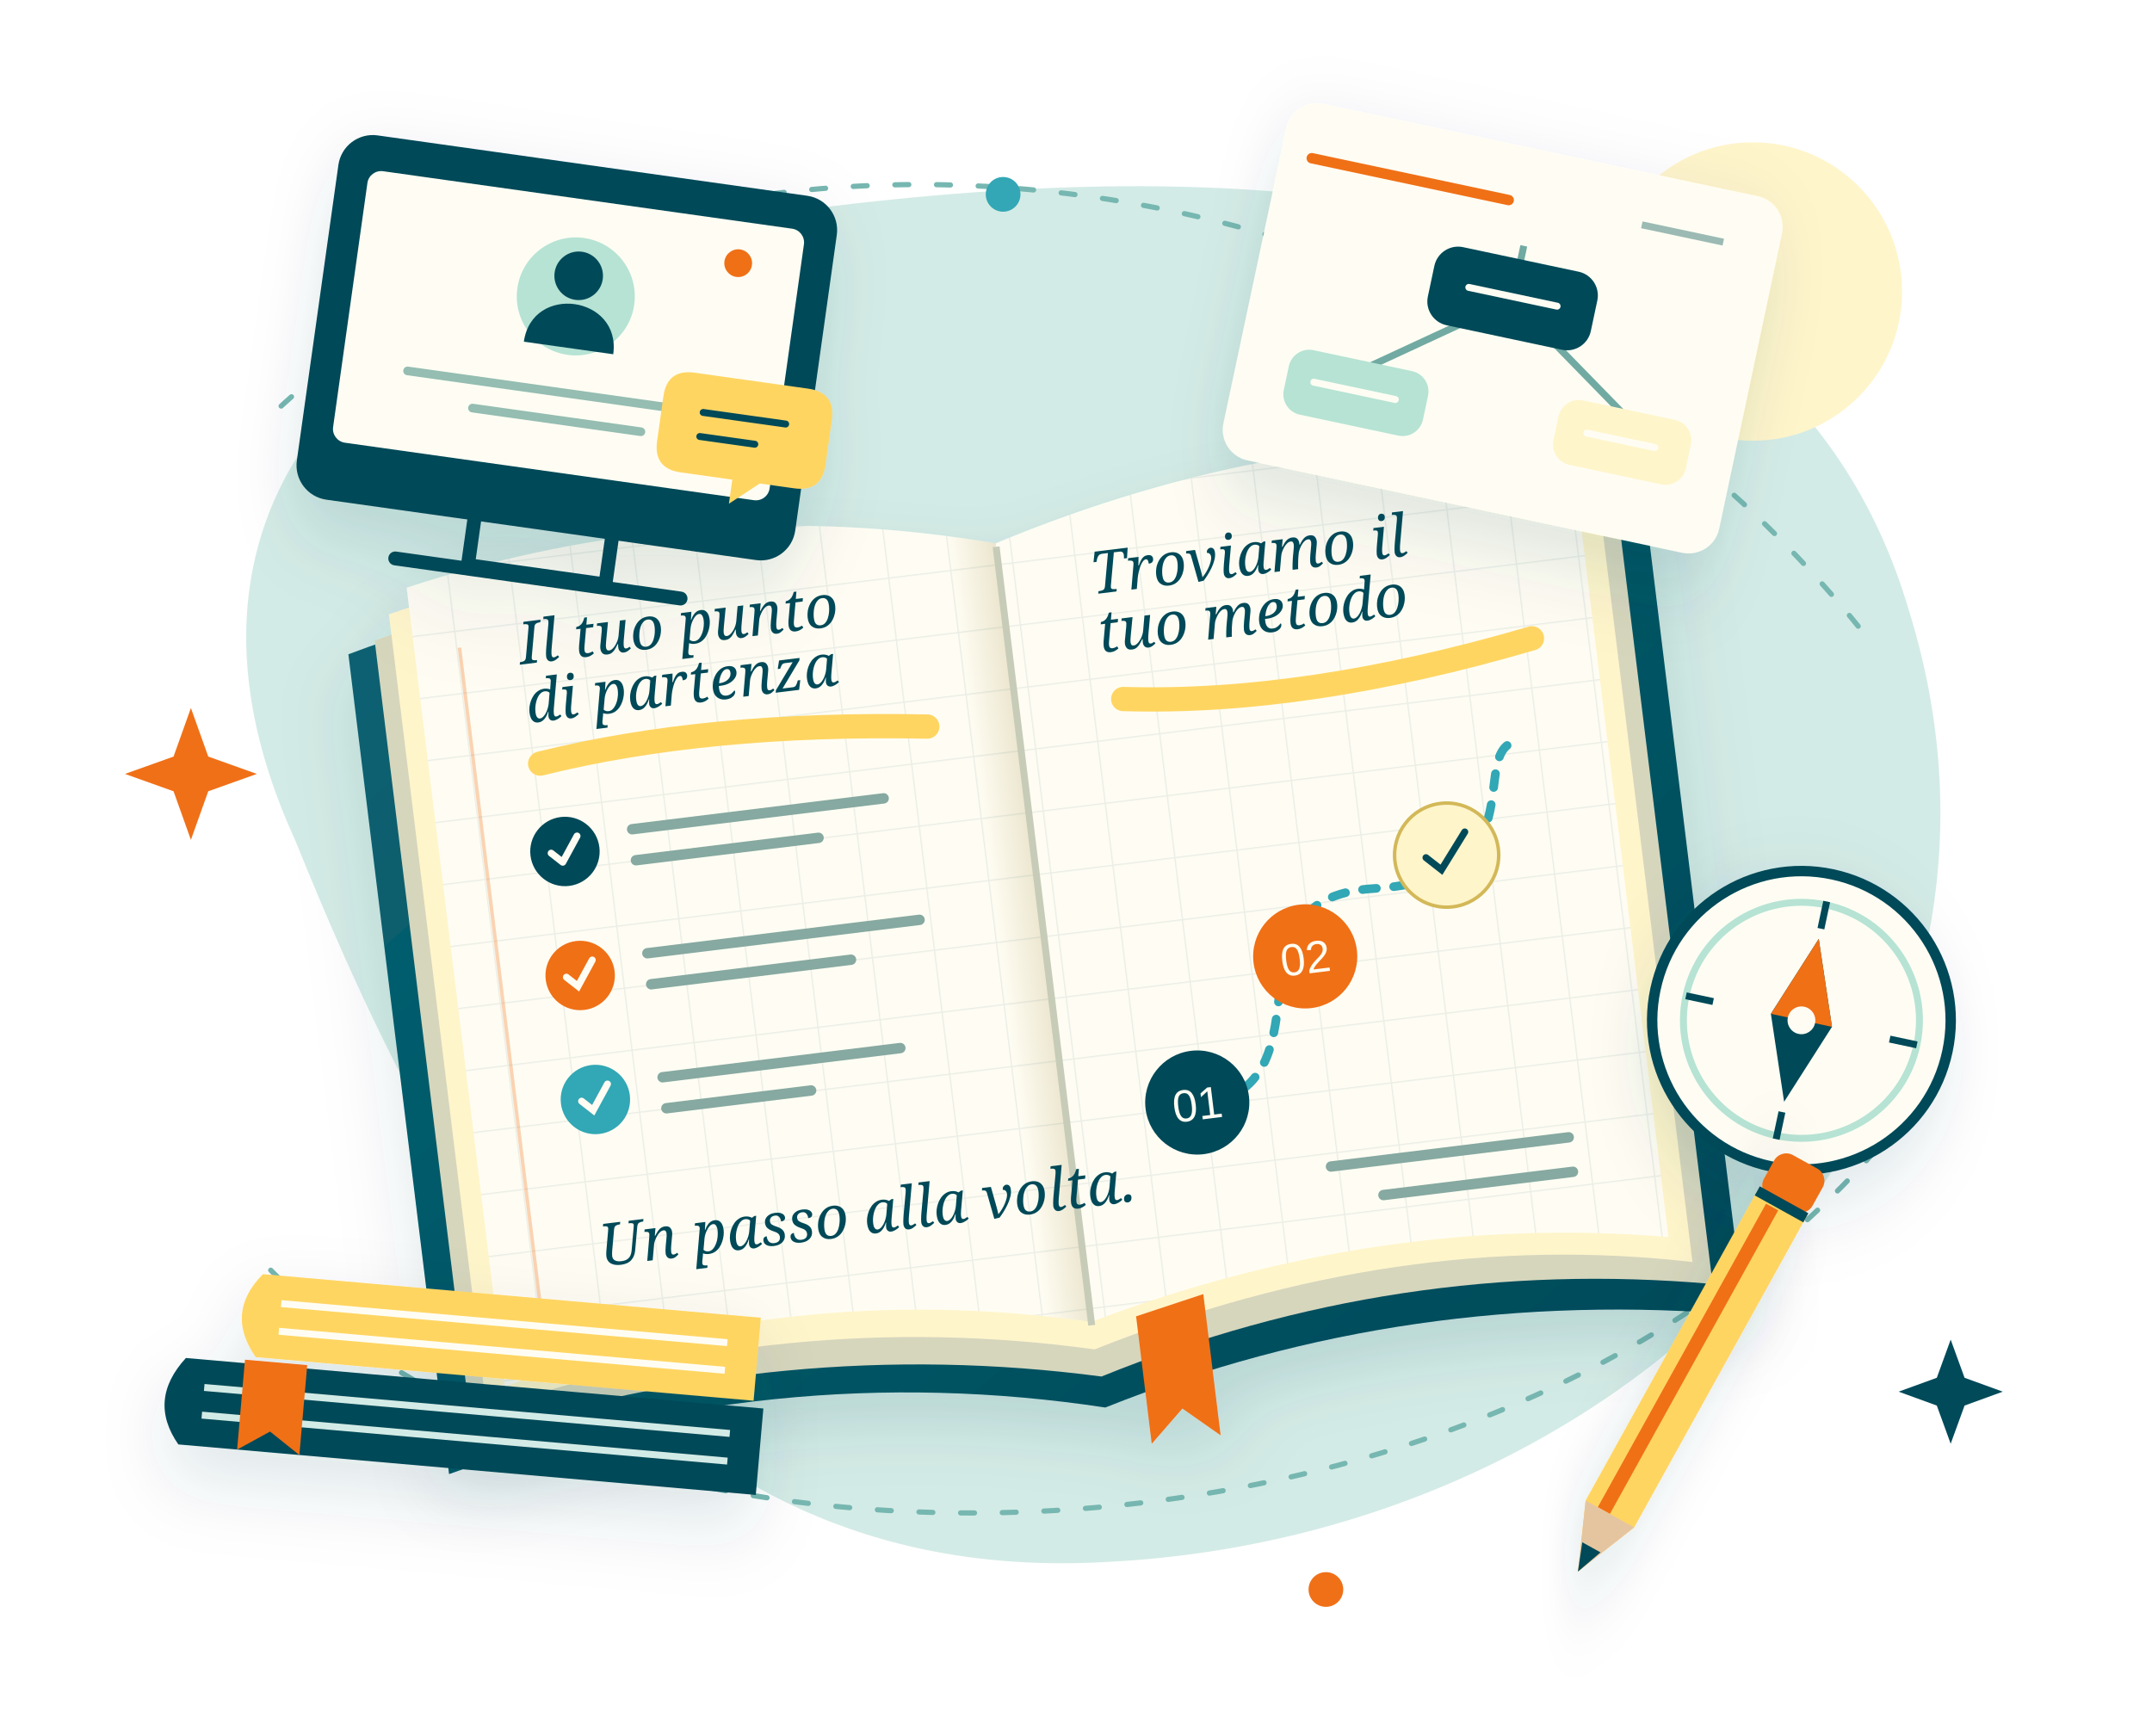
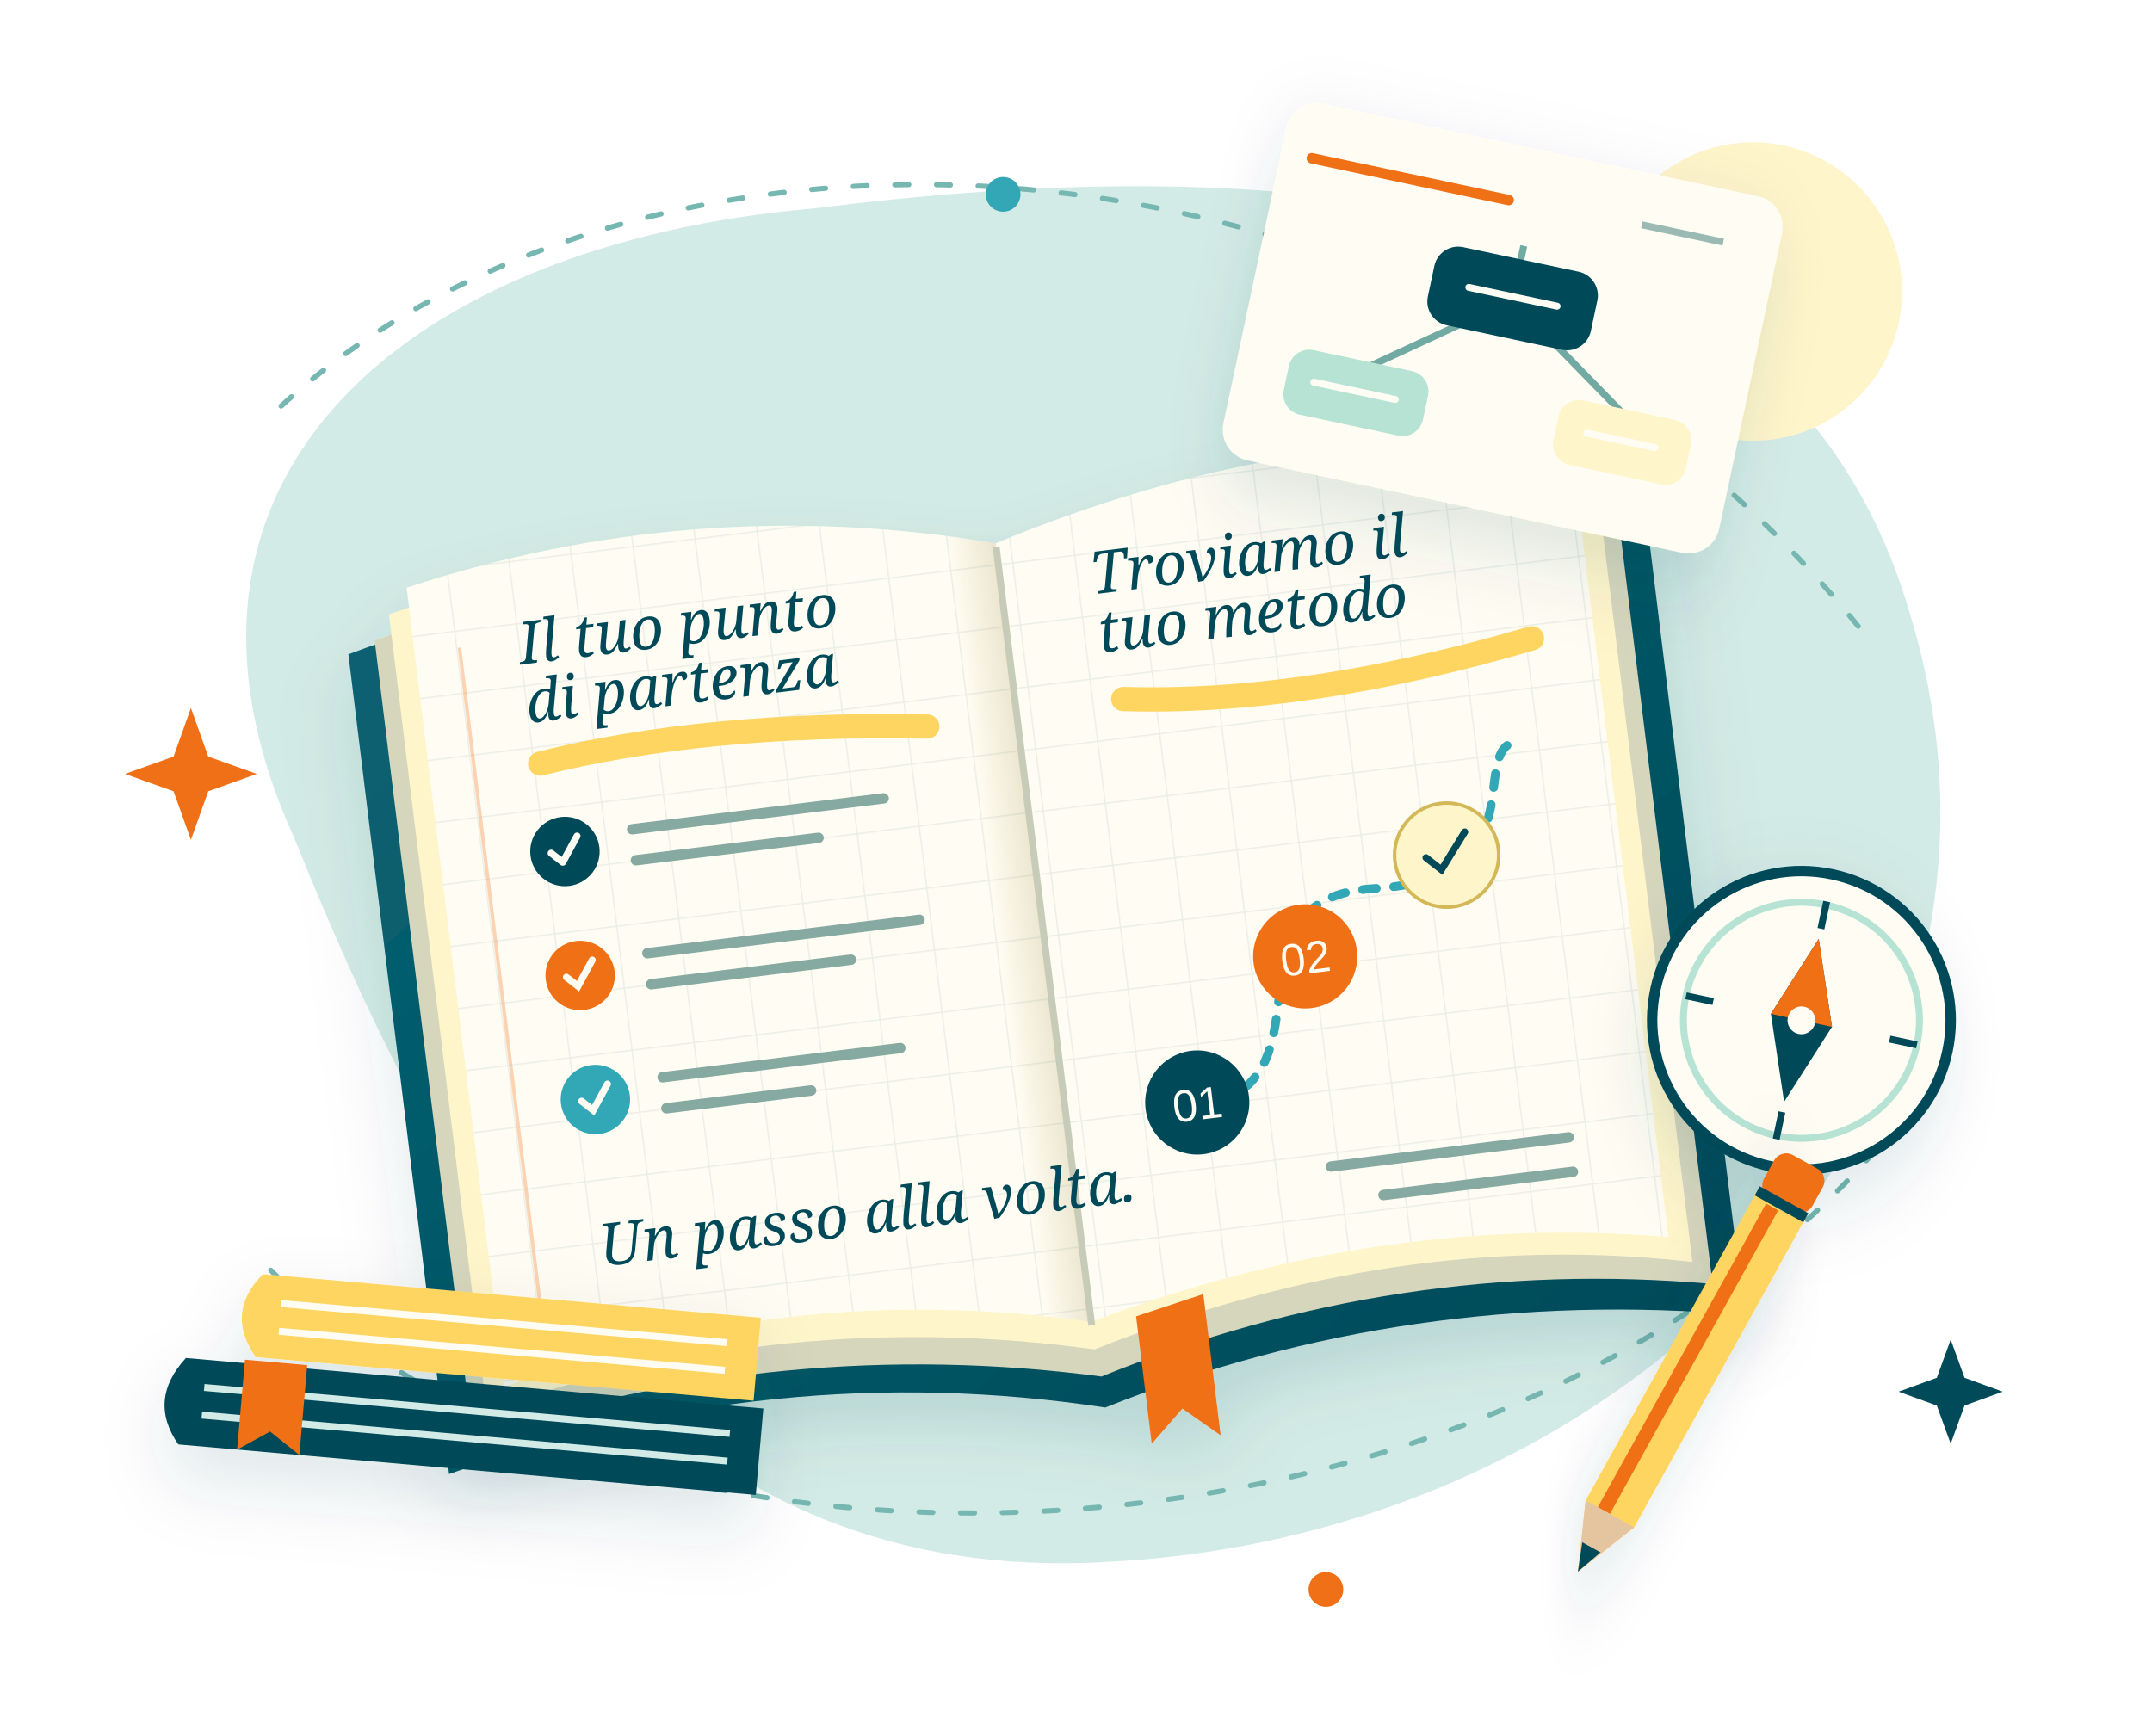
- <svg xmlns="http://www.w3.org/2000/svg" viewBox="0 0 620 500" fill="none" role="img" aria-label="Un quaderno di studio aperto, con una mappa del percorso, un tutor sullo schermo, libri, una bussola e strumenti per imparare su misura.">
+ <svg xmlns="http://www.w3.org/2000/svg" viewBox="0 0 620 500" fill="none" role="img" aria-label="Un quaderno di studio aperto, con una mappa del percorso, libri, una bussola e strumenti per imparare su misura.">
  <defs>
    <filter id="s-shadow" x="-35%" y="-35%" width="180%" height="180%">
      <feDropShadow dx="0" dy="9" stdDeviation="10" flood-color="#004a59" flood-opacity=".13" />
    </filter>
    <pattern id="s-grid" width="18" height="18" patternUnits="userSpaceOnUse">
      <path d="M18 0H0V18" stroke="#004a59" stroke-opacity=".075" stroke-width=".8" />
    </pattern>
    <linearGradient id="s-paper" x1="0" y1="0" x2="1" y2="0">
      <stop stop-color="#fffdf3" />
      <stop offset=".92" stop-color="#fffdf3" />
      <stop offset="1" stop-color="#ece6cf" />
    </linearGradient>
    <linearGradient id="s-cover" x1="0" y1="0" x2="1" y2="1">
      <stop stop-color="#086272" />
      <stop offset="1" stop-color="#004a59" />
    </linearGradient>
  </defs>
  <path d="M85 242C37 137 118 70 235 60C354 45 512 47 550 176C594 318 471 442 320 450C191 458 131 356 85 242Z" fill="#d3ebe6" />
  <circle cx="505" cy="84" r="43" fill="#fff5cb" />
  <path d="M81 117C188 19 416 28 539 185M78 366C181 472 450 460 555 313" stroke="#77b7b1" stroke-width="1.5" stroke-dasharray="4 8" stroke-linecap="round" />
  <g transform="rotate(-7 299 280)" filter="url(#s-shadow)">
    <path d="M113 165Q208 142 303 167Q396 144 489 164V403Q394 383 303 407Q210 381 113 403Z" fill="url(#s-cover)" />
    <path d="M121 162Q215 141 303 163Q392 141 481 161V393Q392 374 303 398Q214 375 121 393Z" fill="#d6d6bd" />
    <path d="M126 155Q215 136 302 159Q392 137 476 155V386Q393 366 302 390Q215 367 126 386Z" fill="#fff5cb" />
    <path d="M132 148Q218 131 302 156V382Q216 359 132 380Z" fill="url(#s-paper)" />
    <path d="M302 156Q388 132 470 147V378Q388 361 302 382Z" fill="#fffdf3" />
    <path d="M132 148Q218 131 302 156V382Q216 359 132 380Z" fill="url(#s-grid)" />
    <path d="M302 156Q388 132 470 147V378Q388 361 302 382Z" fill="url(#s-grid)" />
    <path d="M302 157V383" stroke="#c7ccb8" stroke-width="2" />
    <path d="M145 167v194" stroke="#f07018" stroke-opacity=".3" />
    <text x="162" y="189" fill="#004a59" font-family="Georgia,serif" font-size="17" font-style="italic">
      <tspan x="162" y="174">Il tuo punto</tspan>
      <tspan x="162" y="191">di partenza</tspan>
    </text>
    <path d="M164 203q49-6 112 3" stroke="#ffd562" stroke-width="7" stroke-linecap="round" />
    <circle cx="168" cy="229" r="10" fill="#004a59" />
    <path d="m164 229 3 3 5-7" stroke="#fffdf3" stroke-width="2" stroke-linecap="round" stroke-linejoin="round" />
    <path d="M188 225h73M188 234h53" stroke="#86a9a1" stroke-width="3" stroke-linecap="round" />
    <circle cx="168" cy="265" r="10" fill="#f07018" />
    <path d="m164 265 3 3 5-7" stroke="#fffdf3" stroke-width="2" stroke-linecap="round" />
    <path d="M188 261h79M188 270h58" stroke="#86a9a1" stroke-width="3" stroke-linecap="round" />
    <circle cx="168" cy="301" r="10" fill="#33a7b5" />
    <path d="m164 301 3 3 5-7" stroke="#fffdf3" stroke-width="2" stroke-linecap="round" />
    <path d="M188 297h69M188 306h42" stroke="#86a9a1" stroke-width="3" stroke-linecap="round" />
    <text x="164" y="349" fill="#004a59" font-family="Georgia,serif" font-size="17" font-style="italic">Un passo alla volta.</text>
    <text x="328" y="189" fill="#004a59" font-family="Georgia,serif" font-size="17" font-style="italic">
      <tspan x="328" y="174">Troviamo il</tspan>
      <tspan x="328" y="191">tuo metodo</tspan>
    </text>
    <path d="M333 205Q385 213 452 202" stroke="#ffd562" stroke-width="7" stroke-linecap="round" />
    <path d="M337 324C383 326 351 265 398 268S430 234 443 231" stroke="#33a7b5" stroke-width="2.5" stroke-dasharray="4 5" stroke-linecap="round" />
    <circle cx="340" cy="323" r="15" fill="#004a59" />
    <text x="340" y="328" text-anchor="middle" fill="#fffdf3" font-family="Arial,sans-serif" font-size="13">01</text>
    <circle cx="376" cy="285" r="15" fill="#f07018" />
    <text x="376" y="290" text-anchor="middle" fill="#fffdf3" font-family="Arial,sans-serif" font-size="13">02</text>
    <circle cx="420" cy="261" r="15" fill="#fff5cb" stroke="#d3b859" />
    <path d="m414 261 4 4 8-10" stroke="#004a59" stroke-width="2" stroke-linecap="round" />
    <path d="M376 346h69M390 356h55" stroke="#86a9a1" stroke-width="3" stroke-linecap="round" />
    <path d="M315 382v37l10-9 10 9v-41" fill="#f07018" />
  </g>
-   <g transform="rotate(8 161 113)" filter="url(#s-shadow)">
-     <rect x="89" y="47" width="145" height="106" rx="10" fill="#004a59" />
-     <rect x="98" y="57" width="127" height="79" rx="4" fill="#fffdf3" />
-     <circle cx="162" cy="85" r="17" fill="#b6e3d4" />
-     <circle cx="162" cy="79" r="7" fill="#004a59" />
-     <path d="M149 100c0-17 26-17 26 0" fill="#004a59" />
-     <path d="M117 113h89M137 121h49" stroke="#95bdb2" stroke-width="2.5" stroke-linecap="round" />
-     <circle cx="207" cy="69" r="4" fill="#f07018" />
-     <path d="M142 153v13h40v-13M121 167h83" stroke="#004a59" stroke-width="4" stroke-linecap="round" />
-     <path d="M199 102h33q8 0 8 8v13q0 8-8 8h-10l-8 7v-7h-15q-8 0-8-8v-13q0-8 8-8Z" fill="#ffd562" />
-     <path d="M203 113h24M203 120h16" stroke="#004a59" stroke-width="2" stroke-linecap="round" />
-   </g>
  <g transform="rotate(12 432 99)" filter="url(#s-shadow)">
    <rect x="359" y="42" width="146" height="105" rx="9" fill="#fffdf3" />
    <path d="M368 58h58" stroke="#f07018" stroke-width="3" stroke-linecap="round" />
    <path d="M433 86v-16M433 86l-40 30M433 86l42 28" stroke="#71aaa2" stroke-width="2" />
    <rect x="409" y="74" width="48" height="23" rx="7" fill="#004a59" />
    <rect x="374" y="112" width="41" height="19" rx="6" fill="#b6e3d4" />
    <rect x="453" y="110" width="39" height="19" rx="6" fill="#fff5cb" />
    <path d="M420 85h26M382 121h24M462 119h20" stroke="#fffdf3" stroke-width="2" stroke-linecap="round" />
    <path d="M465 57h24" stroke="#9bbab3" stroke-width="2" />
  </g>
  <g transform="rotate(12 519 294)" filter="url(#s-shadow)">
    <circle cx="519" cy="294" r="43" fill="#fffdf3" stroke="#004a59" stroke-width="3" />
    <circle cx="519" cy="294" r="34" stroke="#b6e3d4" stroke-width="2" />
    <path d="M519 259v8M519 321v8M485 294h8M545 294h8" stroke="#004a59" stroke-width="2" />
    <path d="m519 270 9 24-9 24-9-24Z" fill="#004a59" />
    <path d="m519 270 9 24h-18Z" fill="#f07018" />
    <circle cx="519" cy="294" r="4" fill="#fffdf3" />
  </g>
  <g transform="rotate(5 141 413)" filter="url(#s-shadow)">
    <path d="M52 399h167v25H52q-10-12 0-25Z" fill="#004a59" />
    <path d="M58 407h152M58 415h152" stroke="#d3ebe6" stroke-width="2" />
    <path d="M72 373h144v24H72q-10-12 0-24Z" fill="#ffd562" />
    <path d="M78 381h129M78 389h129" stroke="#fffdf3" stroke-width="2" />
    <path d="M69 398v26l9-6 9 6v-26" fill="#f07018" />
  </g>
  <g transform="rotate(29 490 389)" filter="url(#s-shadow)">
    <path d="M482 340h16v103l-8 19-8-19Z" fill="#ffd562" />
    <path d="M486 343h4v100h-4Z" fill="#f07018" />
    <path d="m482 443 8 19 8-19Z" fill="#e5c5a0" />
    <path d="m487 454 3 8 3-8Z" fill="#004a59" />
    <rect x="482" y="327" width="16" height="14" rx="4" fill="#f07018" />
    <path d="M482 341h16" stroke="#004a59" stroke-width="3" />
  </g>
  <path d="m50 218 5-14 5 14 14 5-14 5-5 14-5-14-14-5Z" fill="#f07018" />
  <path d="m558 397 4-11 4 11 11 4-11 4-4 11-4-11-11-4Z" fill="#004a59" />
  <circle cx="289" cy="56" r="5" fill="#33a7b5" />
  <circle cx="382" cy="458" r="5" fill="#f07018" />
</svg>
